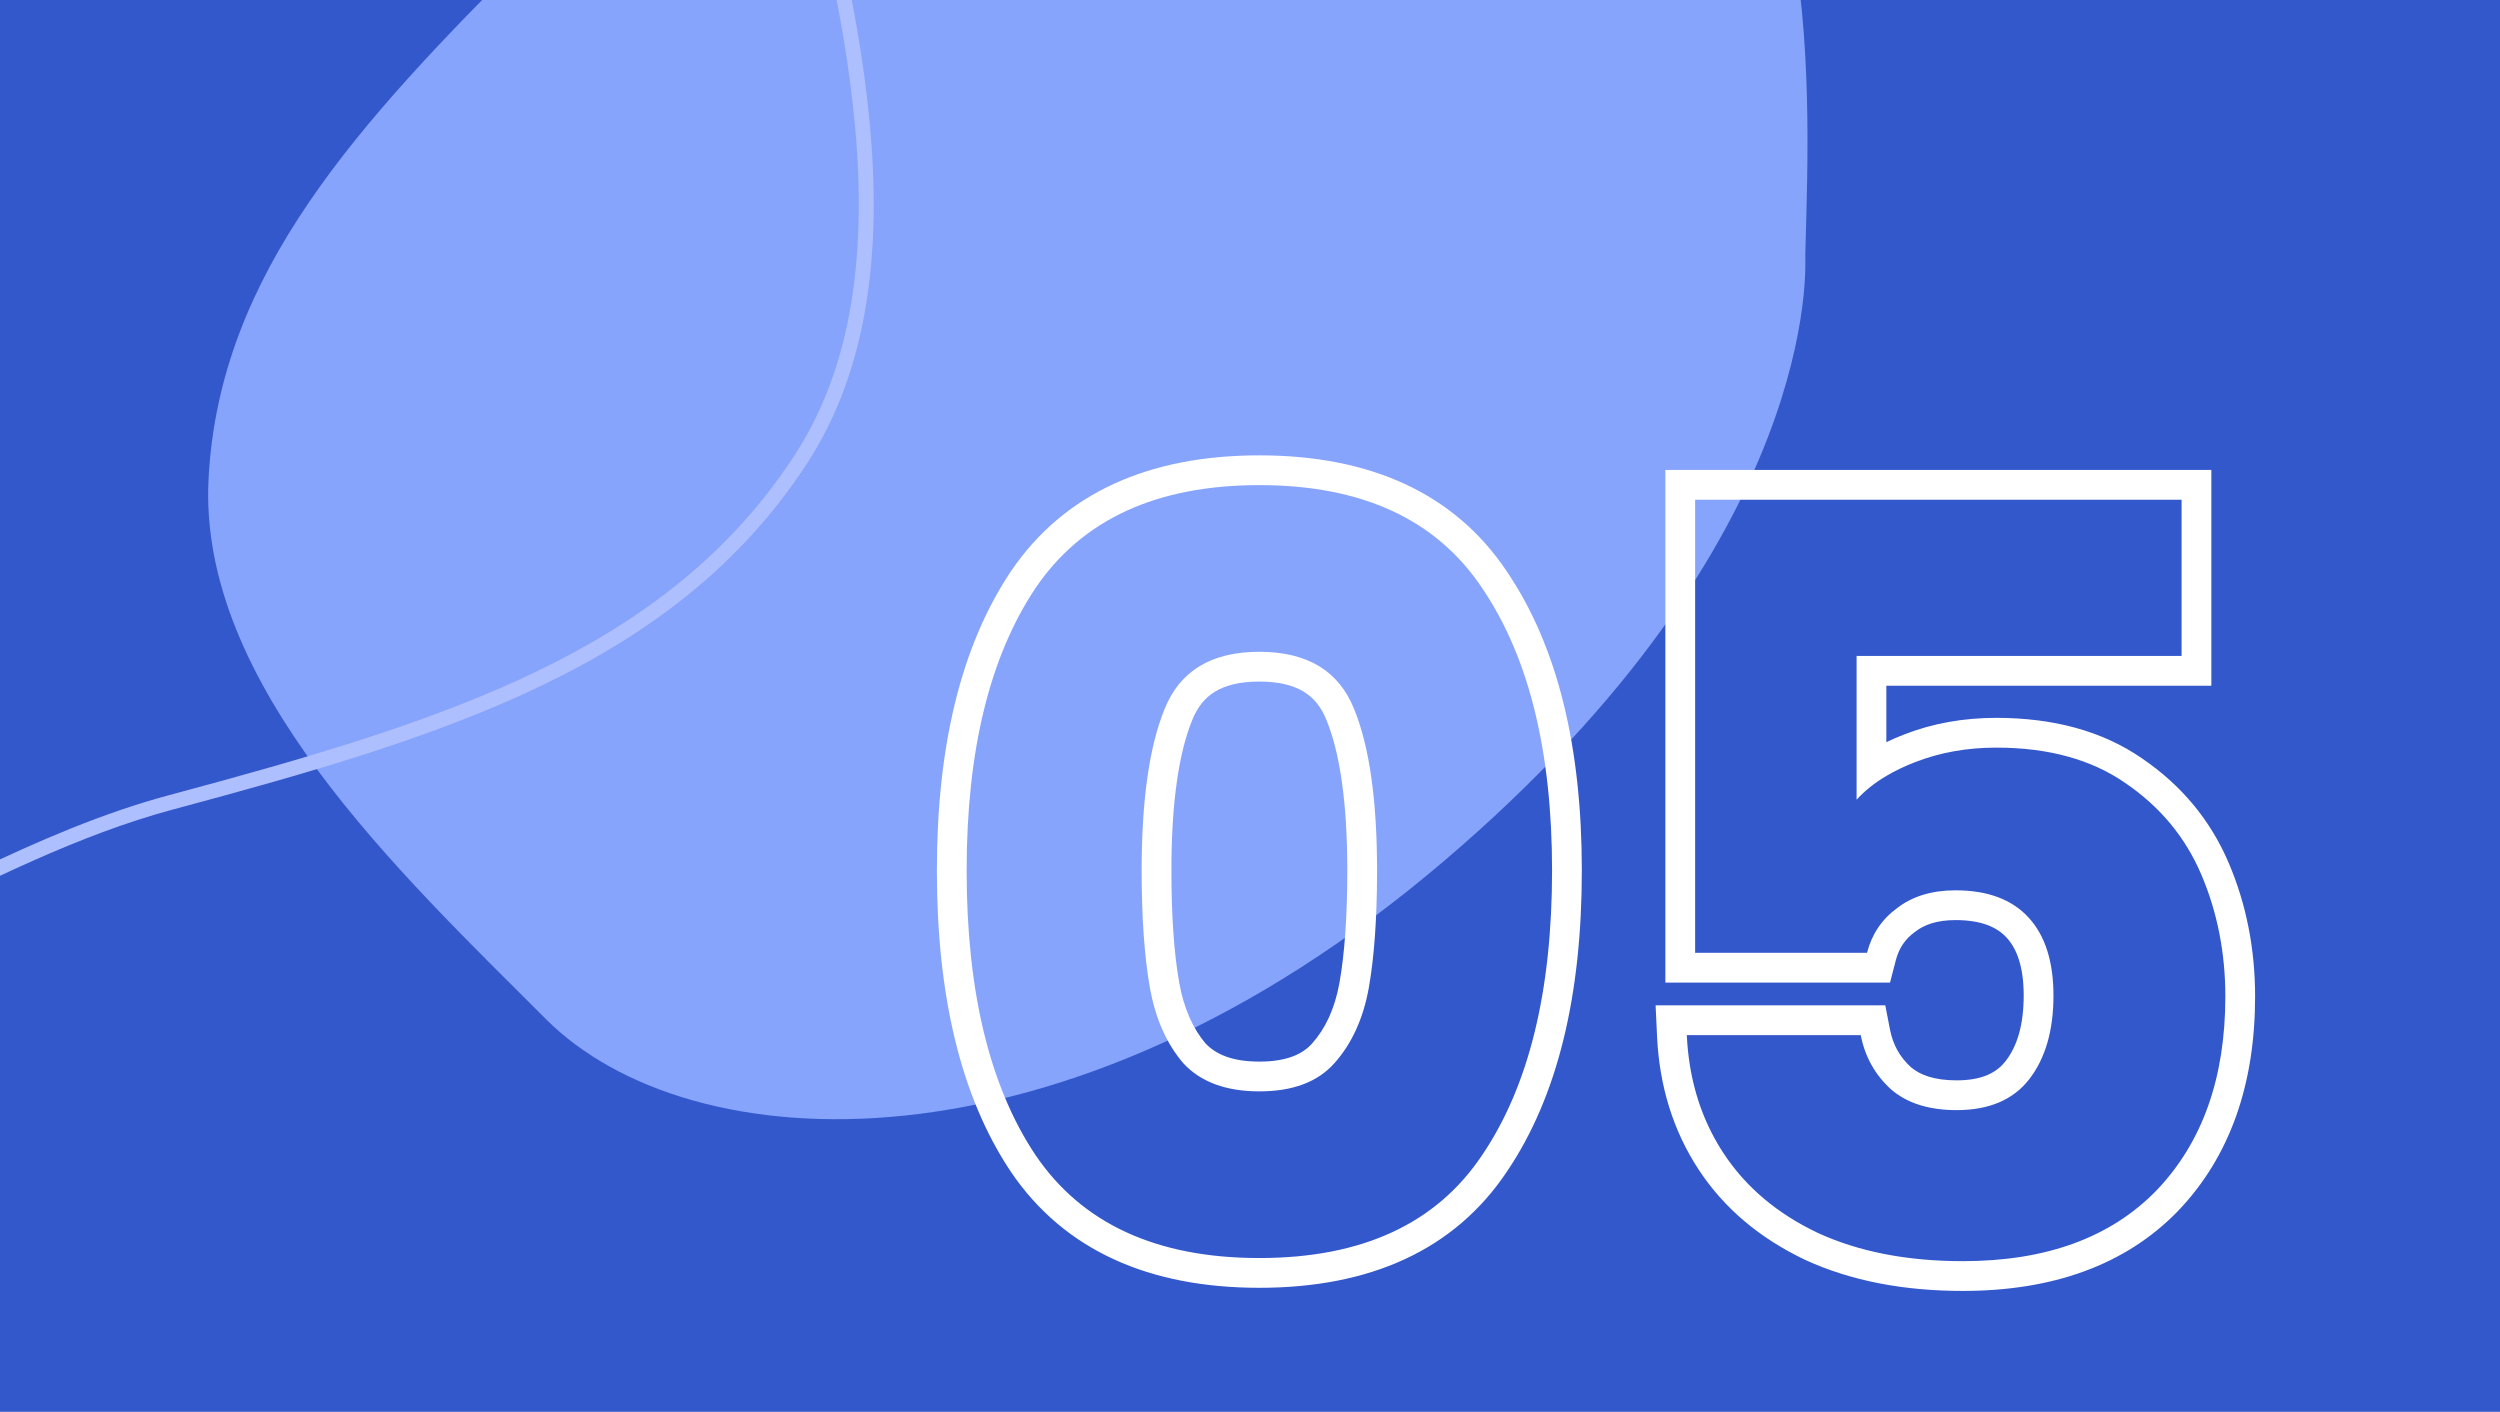
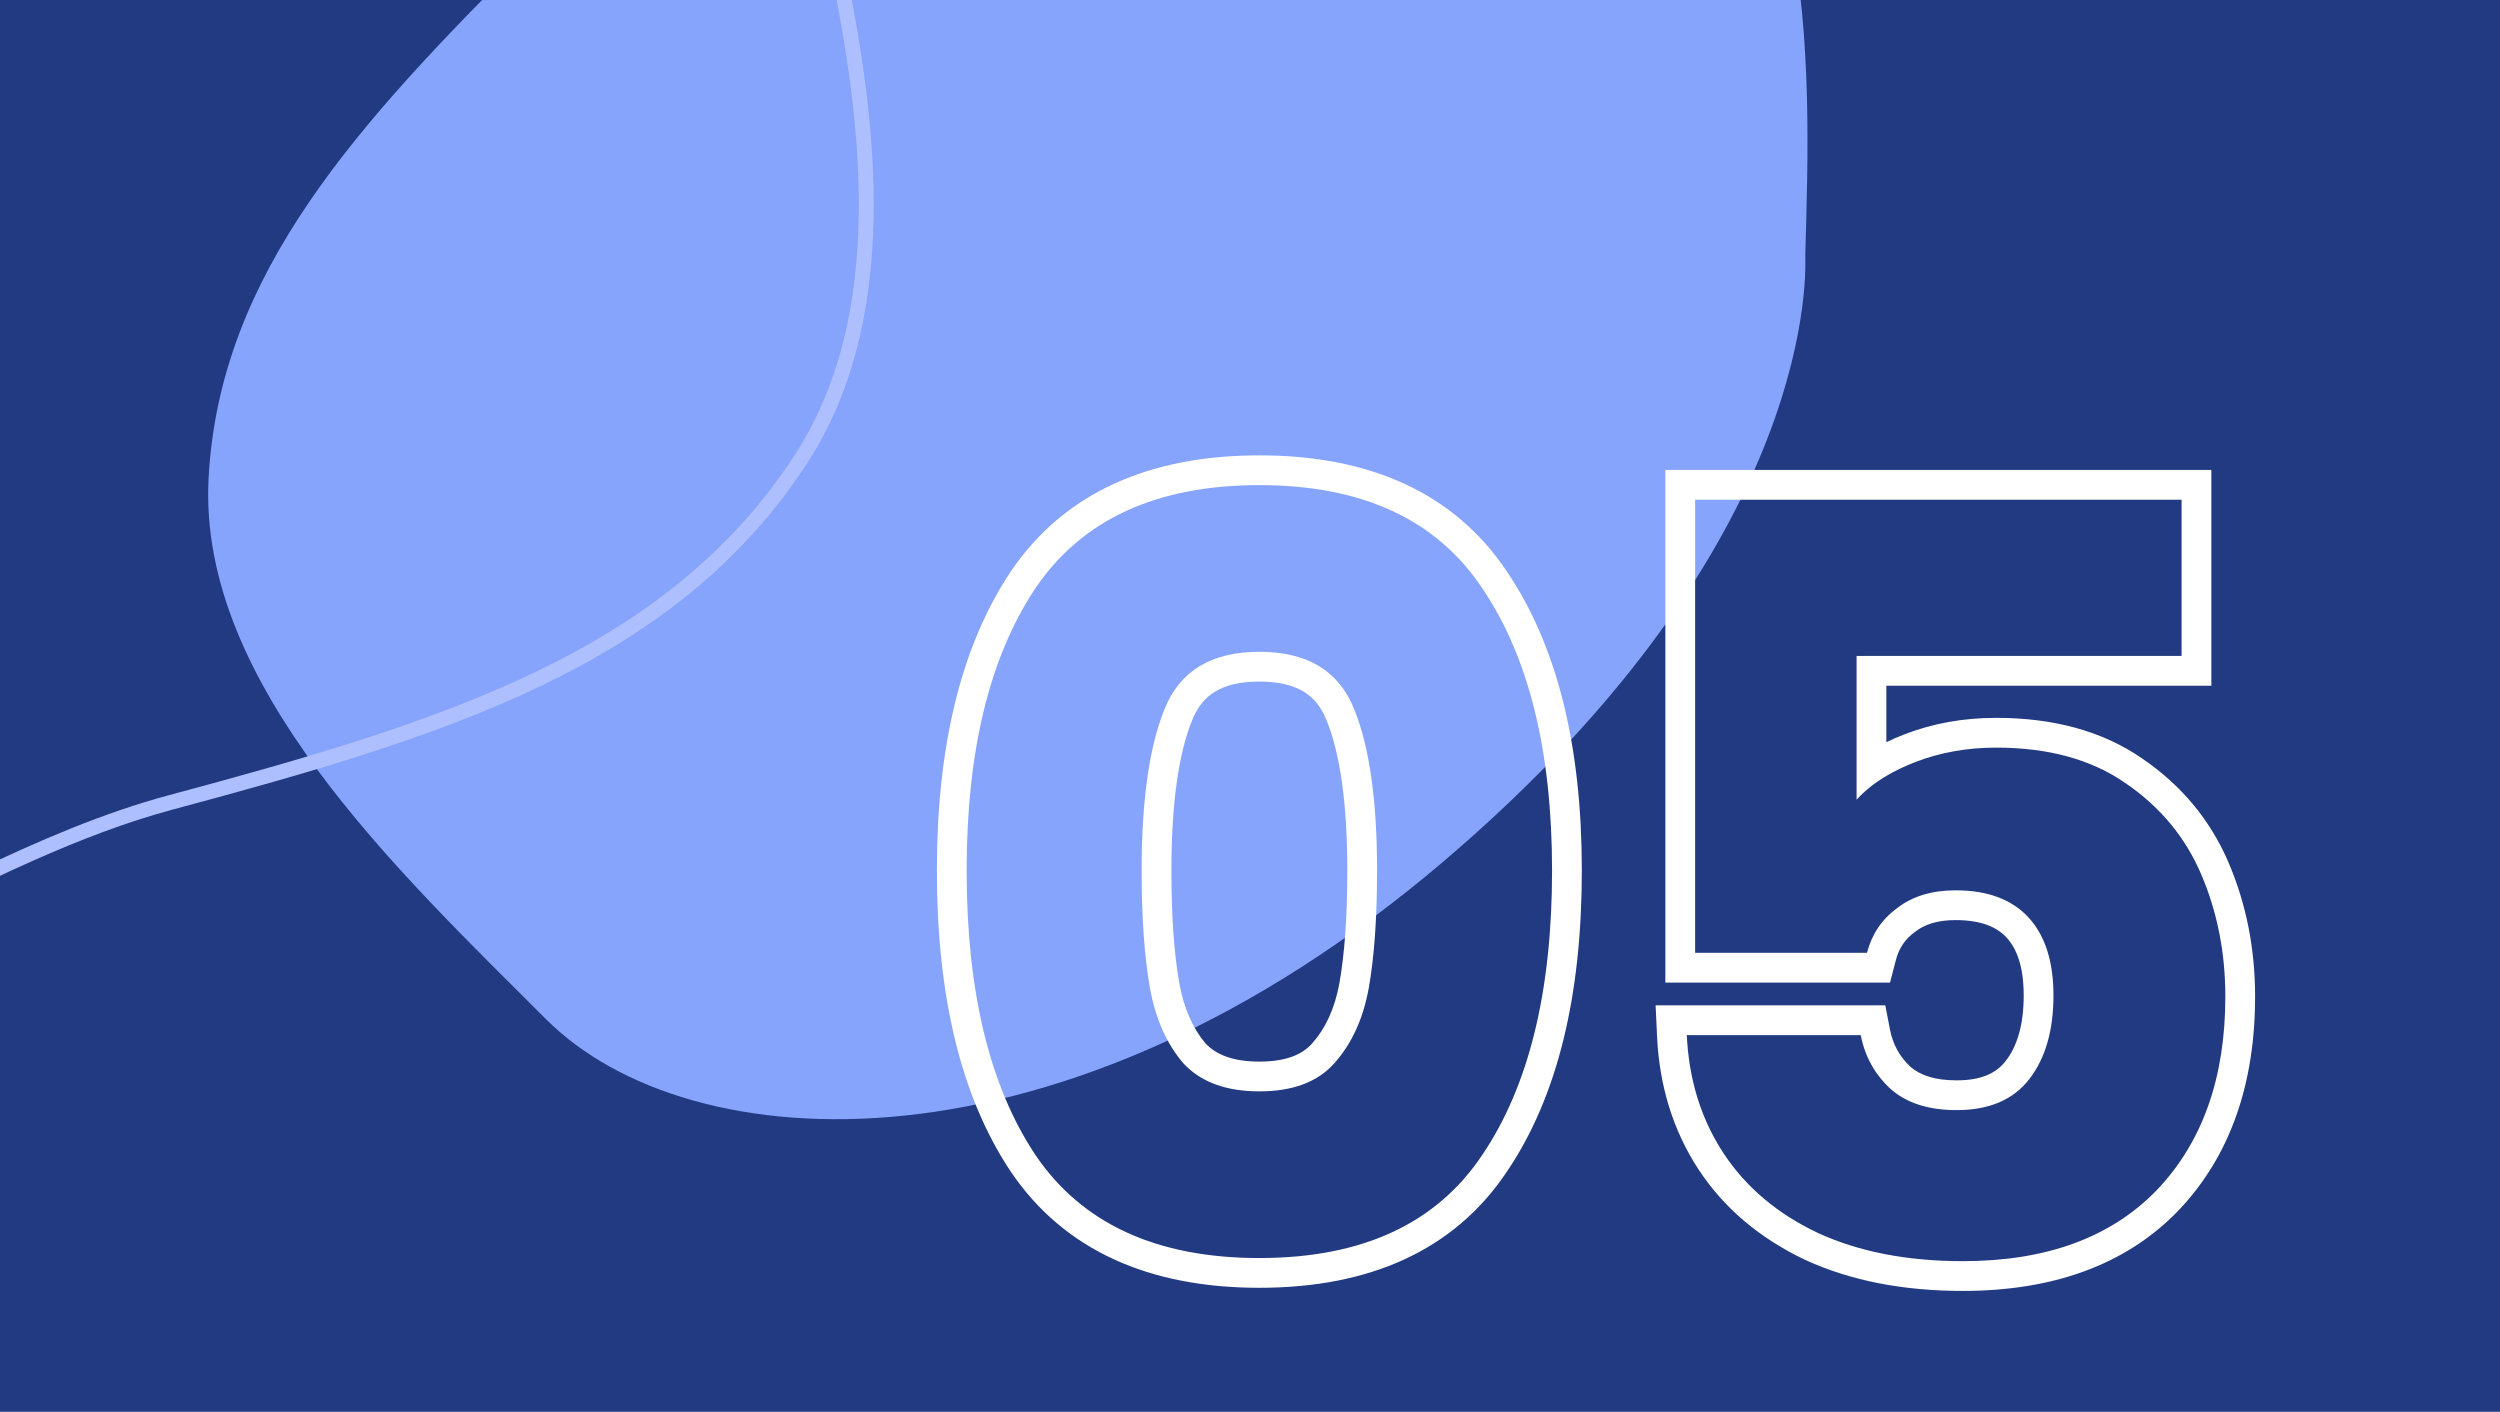
- <svg xmlns="http://www.w3.org/2000/svg" width="1344" height="759" viewBox="0 0 1344 759" fill="none">
-   <g clip-path="url(#clip0)">
-     <path d="M0 0H1344V759H0V0Z" fill="#3358CC" />
-     <path fill-rule="evenodd" clip-rule="evenodd" d="M776.017 463.114C980.668 288.988 970.415 140.816 970.519 137.193C973.552 31.348 979.054 -114.789 868.298 -206.531C757.542 -298.272 523.825 -279.835 518.806 -279.096C419.475 -264.477 370.08 -111.219 284.563 -25.65C192.683 66.284 118.012 146.569 112.133 257.146C106.254 367.723 214.514 468.843 293.475 547.865C370.458 624.915 571.365 637.24 776.017 463.114Z" fill="#87A4FC" />
-     <path fill-rule="evenodd" clip-rule="evenodd" d="M543.347 307.318L543.378 307.272C572.09 264.847 617.899 244.8 677.029 244.8C736.128 244.8 781.803 264.833 810.15 307.317C837.561 347.846 850.389 401.954 850.389 468C850.389 534.747 837.578 589.248 810.15 629.803C781.803 672.287 736.128 692.32 677.029 692.32C617.899 692.32 572.09 672.273 543.378 629.848L543.347 629.801L543.316 629.755C516.288 589.213 503.669 534.735 503.669 468C503.669 401.967 516.305 347.881 543.316 307.365L543.347 307.318ZM796.869 620.88C821.882 583.92 834.389 532.96 834.389 468C834.389 403.786 821.882 353.2 796.869 316.24C772.229 279.28 732.282 260.8 677.029 260.8C621.775 260.8 581.642 279.28 556.629 316.24C531.989 353.2 519.669 403.786 519.669 468C519.669 532.96 531.989 583.92 556.629 620.88C581.642 657.84 621.775 676.32 677.029 676.32C732.282 676.32 772.229 657.84 796.869 620.88ZM713.152 387.189L713.133 387.142C710.163 379.717 705.989 374.922 700.813 371.793C695.456 368.556 687.843 366.4 677.029 366.4C666.215 366.4 658.601 368.556 653.245 371.793C648.068 374.922 643.894 379.717 640.924 387.142L640.905 387.189L640.886 387.237C633.826 404.566 629.749 431.071 629.749 468C629.749 492.839 631.216 512.907 633.977 528.45C636.538 542.515 641.441 553.089 648.088 560.942C653.556 566.718 662.315 570.72 677.029 570.72C691.962 570.72 700.38 566.606 705.39 560.97L705.402 560.957L705.414 560.944C712.432 553.083 717.518 542.521 720.081 528.45C722.841 512.907 724.309 492.839 724.309 468C724.309 431.071 720.231 404.566 713.171 387.237L713.152 387.189ZM735.829 531.28C732.842 547.707 726.682 561.147 717.349 571.6C708.389 581.68 694.949 586.72 677.029 586.72C659.109 586.72 645.482 581.68 636.149 571.6C627.189 561.147 621.215 547.707 618.229 531.28C615.242 514.48 613.749 493.387 613.749 468C613.749 430.293 617.855 401.36 626.069 381.2C634.282 360.667 651.269 350.4 677.029 350.4C702.789 350.4 719.775 360.667 727.989 381.2C736.202 401.36 740.309 430.293 740.309 468C740.309 493.387 738.815 514.48 735.829 531.28ZM1188.82 368.64H1014.1V399.002C1017.17 397.514 1020.36 396.132 1023.66 394.848C1039.11 388.842 1055.65 385.92 1073.14 385.92C1103.53 385.92 1130.06 392.821 1151.64 407.773C1172.73 422.129 1188.37 440.924 1198.18 463.97C1207.67 486.255 1212.34 510.245 1212.34 535.76C1212.34 582.58 1199.04 621.602 1170.94 650.979L1170.9 651.022L1170.86 651.063C1142.46 680.331 1103.13 694 1055.22 694C1023.58 694 995.267 688.661 970.723 677.429L970.622 677.382L970.521 677.335C946.149 665.768 926.765 649.548 913.025 628.508C899.373 607.604 892.079 583.693 890.839 557.229L890.054 540.48H1013.54L1016.05 553.44C1017.63 561.616 1021.3 568.188 1027.22 573.647C1032.09 577.815 1039.68 580.8 1051.86 580.8C1065.77 580.8 1073.54 576.561 1078.36 570.265C1084.21 562.641 1087.94 551.481 1087.94 535.2C1087.94 519.37 1084.08 509.829 1078.74 504.052C1073.66 498.539 1065.42 494.64 1051.3 494.64C1041.34 494.64 1034.56 497.087 1029.72 500.82L1029.54 500.963L1029.35 501.1C1024.22 504.833 1020.9 509.665 1019.19 516.255L1016.08 528.24H895.301V252.64H1188.82V368.64ZM1016.58 585.6C1007.99 577.76 1002.58 568.053 1000.34 556.48H906.821C907.078 561.96 907.62 567.294 908.446 572.48C911.223 589.903 917.215 605.663 926.421 619.76C938.368 638.053 955.355 652.426 977.381 662.88C999.408 672.96 1025.35 678 1055.22 678C1100.02 678 1134.74 665.306 1159.38 639.92C1184.02 614.16 1196.34 579.44 1196.34 535.76C1196.34 512.24 1192.05 490.4 1183.46 470.24C1174.87 450.08 1161.25 433.653 1142.58 420.96C1124.29 408.267 1101.14 401.92 1073.14 401.92C1057.46 401.92 1042.9 404.533 1029.46 409.76C1023.81 411.956 1018.69 414.416 1014.1 417.139C1007.76 420.897 1002.43 425.158 998.101 429.92V352.64H1172.82V268.64H911.301V512.24H1003.7C1006.31 502.16 1011.73 494.133 1019.94 488.16C1028.15 481.813 1038.61 478.64 1051.3 478.64C1068.47 478.64 1081.54 483.493 1090.5 493.2C1099.46 502.906 1103.94 516.906 1103.94 535.2C1103.94 553.867 1099.65 568.8 1091.06 580C1082.47 591.2 1069.41 596.8 1051.86 596.8C1036.93 596.8 1025.17 593.066 1016.58 585.6Z" fill="white" />
-     <path fill-rule="evenodd" clip-rule="evenodd" d="M-501.803 -129.368C-502.004 -128.996 -502.136 -128.753 -502.203 -128.645L-503.773 -126.096C-569.27 -19.82 -656.043 120.979 -599.33 273.766C-570.853 350.486 -495.834 418.473 -425.916 467.982C-391.143 492.605 -357.997 512.407 -333.199 526.187C-320.805 533.074 -310.512 538.449 -303.163 542.162C-299.488 544.019 -296.555 545.457 -294.47 546.458C-293.427 546.959 -292.605 547.347 -292.014 547.62C-291.493 547.861 -291.253 547.966 -291.203 547.988C-291.189 547.995 -291.191 547.994 -291.207 547.988C-239.973 568.301 -180.537 549.146 -114.471 518.187C-96.406 509.722 -78.508 500.717 -60.333 491.572C-45.06 483.887 -29.591 476.104 -13.662 468.459C20.617 452.009 55.62 436.932 90.627 427.54C238.488 387.874 358.291 350.63 427.239 244.635C461.174 192.466 466.395 125.903 458.422 55.569C451.318 -7.096 433.908 -71.55 418.157 -129.866C416.239 -136.966 414.345 -143.976 412.498 -150.881C396.791 -209.605 341.497 -271.521 250.8 -311.809C160.317 -352.002 35.179 -370.324 -118.579 -342.125C-272.476 -313.901 -367.919 -261.039 -425.006 -215.202C-478.581 -172.185 -498.659 -135.165 -501.803 -129.368ZM-508.612 -133.566C-502.012 -145.712 -420.998 -294.795 -120.022 -349.994C190.201 -406.888 387.192 -276.451 420.226 -152.948C422.069 -146.061 423.961 -139.056 425.881 -131.95C459.269 -8.363 500.963 145.969 433.945 248.997C363.073 357.95 240.052 395.737 92.7 435.267C42.823 448.648 -7.452 473.932 -56.508 498.604C-142.342 541.772 -224.445 583.064 -294.155 555.425C-299.69 553.23 -548.087 434.807 -606.83 276.55C-664.911 120.079 -576.258 -23.747 -511.231 -129.244C-510.489 -130.448 -509.75 -131.647 -509.014 -132.842C-508.947 -132.949 -508.815 -133.193 -508.612 -133.566Z" fill="#AEBFFF" />
+ <svg xmlns="http://www.w3.org/2000/svg" width="1344" height="759" viewBox="0 0 1344 759">
+   <g clip-path="url(#Number=05__clip0)">
+     <path d="M0 0h1344v759H0V0z" fill="#213A82" />
+     <path fill-rule="evenodd" clip-rule="evenodd" d="M776.017 463.114c204.651-174.126 194.398-322.298 194.502-325.921 3.033-105.845 8.535-251.982-102.221-343.724-110.756-91.741-344.473-73.304-349.492-72.565C419.475-264.477 370.08-111.219 284.563-25.65c-91.88 91.934-166.551 172.219-172.43 282.796-5.879 110.577 102.381 211.697 181.342 290.718 76.983 77.051 277.89 89.376 482.542-84.75z" fill="#87A4FC" />
+     <path fill-rule="evenodd" clip-rule="evenodd" d="M543.347 307.318l.031-.046c28.712-42.425 74.521-62.472 133.651-62.472 59.099 0 104.774 20.033 133.121 62.517 27.411 40.529 40.239 94.637 40.239 160.683 0 66.748-12.811 121.248-40.239 161.803-28.347 42.484-74.022 62.517-133.121 62.517-59.13 0-104.939-20.047-133.651-62.472l-.031-.047-.031-.046c-27.028-40.542-39.647-95.02-39.647-161.755 0-66.033 12.636-120.118 39.647-160.635l.031-.047zM796.869 620.88c25.013-36.96 37.52-87.92 37.52-152.88 0-64.213-12.507-114.8-37.52-151.76-24.64-36.96-64.587-55.44-119.84-55.44-55.254 0-95.387 18.48-120.4 55.44-24.64 36.96-36.96 87.547-36.96 151.76 0 64.96 12.32 115.92 36.96 152.88 25.013 36.96 65.146 55.44 120.4 55.44 55.253 0 95.2-18.48 119.84-55.44zm-83.717-233.69l-.019-.048c-2.97-7.424-7.144-12.22-12.32-15.349-5.357-3.237-12.97-5.393-23.784-5.393-10.814 0-18.428 2.156-23.784 5.393-5.177 3.129-9.351 7.925-12.321 15.349l-.019.048-.019.047c-7.06 17.329-11.137 43.834-11.137 80.763 0 24.839 1.467 44.907 4.228 60.45 2.561 14.065 7.464 24.639 14.111 32.492 5.468 5.776 14.227 9.778 28.941 9.778 14.933 0 23.351-4.113 28.361-9.75l.012-.013.012-.013c7.018-7.861 12.104-18.423 14.667-32.494 2.76-15.542 4.228-35.611 4.228-60.45 0-36.929-4.078-63.434-11.138-80.763l-.019-.047zm22.677 144.09c-2.987 16.427-9.147 29.867-18.48 40.32-8.96 10.08-22.4 15.12-40.32 15.12s-31.547-5.04-40.88-15.12c-8.96-10.453-14.934-23.893-17.92-40.32-2.987-16.8-4.48-37.893-4.48-63.28 0-37.707 4.106-66.64 12.32-86.8 8.213-20.533 25.2-30.8 50.96-30.8s42.746 10.267 50.96 30.8c8.213 20.16 12.32 49.093 12.32 86.8 0 25.387-1.494 46.48-4.48 63.28zm452.991-162.64H1014.1v30.362a130.39 130.39 0 019.56-4.154c15.45-6.006 31.99-8.928 49.48-8.928 30.39 0 56.92 6.901 78.5 21.853 21.09 14.357 36.73 33.151 46.54 56.197 9.49 22.285 14.16 46.275 14.16 71.79 0 46.82-13.3 85.842-41.4 115.22l-.04.042-.04.042c-28.4 29.267-67.73 42.936-115.64 42.936-31.64 0-59.953-5.339-84.497-16.571l-.101-.046-.101-.048c-24.372-11.567-43.756-27.787-57.496-48.826-13.652-20.905-20.946-44.815-22.186-71.28l-.785-16.749h123.486l2.51 12.96c1.58 8.176 5.25 14.748 11.17 20.207 4.87 4.169 12.46 7.153 24.64 7.153 13.91 0 21.68-4.239 26.5-10.535 5.85-7.623 9.58-18.784 9.58-35.065 0-15.83-3.86-25.371-9.2-31.148-5.08-5.513-13.32-9.412-27.44-9.412-9.96 0-16.74 2.447-21.58 6.181l-.18.142-.19.137c-5.13 3.733-8.45 8.565-10.16 15.155l-3.11 11.985H895.301v-275.6h293.519v116zM1016.58 585.6c-8.59-7.84-14-17.547-16.24-29.12h-93.519c.257 5.481.799 10.814 1.625 16 2.777 17.423 8.769 33.183 17.975 47.28 11.947 18.293 28.934 32.667 50.96 43.12 22.027 10.08 47.969 15.12 77.839 15.12 44.8 0 79.52-12.693 104.16-38.08 24.64-25.76 36.96-60.48 36.96-104.16 0-23.52-4.29-45.36-12.88-65.52-8.59-20.16-22.21-36.587-40.88-49.28-18.29-12.693-41.44-19.04-69.44-19.04-15.68 0-30.24 2.613-43.68 7.84-5.65 2.196-10.77 4.656-15.36 7.379-6.34 3.759-11.67 8.019-15.999 12.781v-77.28h174.719v-84H911.301v243.6h92.399c2.61-10.08 8.03-18.107 16.24-24.08 8.21-6.347 18.67-9.52 31.36-9.52 17.17 0 30.24 4.853 39.2 14.56 8.96 9.707 13.44 23.707 13.44 42 0 18.667-4.29 33.6-12.88 44.8-8.59 11.2-21.65 16.8-39.2 16.8-14.93 0-26.69-3.733-35.28-11.2z" fill="#fff" />
+     <path fill-rule="evenodd" clip-rule="evenodd" d="M-501.803-129.368c-.201.372-.333.615-.4.724l-1.57 2.548C-569.27-19.82-656.043 120.98-599.33 273.766c28.477 76.721 103.496 144.707 173.414 194.216 34.773 24.624 67.919 44.425 92.717 58.205 12.394 6.888 22.687 12.263 30.036 15.976a502.367 502.367 0 008.693 4.296c1.043.501 1.865.888 2.456 1.161.521.241.761.346.811.369.014.006.012.006-.004-.001 51.234 20.314 110.67 1.158 176.736-29.8 18.065-8.466 35.963-17.471 54.138-26.616 15.273-7.684 30.742-15.468 46.671-23.112 34.28-16.451 69.282-31.528 104.289-40.919 147.861-39.667 267.664-76.91 336.612-182.905 33.935-52.17 39.156-118.733 31.183-189.067-7.104-62.664-24.514-127.12-40.265-185.434-1.918-7.101-3.812-14.111-5.659-21.016-15.707-58.723-71.001-120.64-161.698-160.928-90.483-40.192-215.621-58.515-369.379-30.316-153.897 28.225-249.34 81.087-306.427 126.923-53.575 43.017-73.653 80.038-76.797 85.834zm-6.809-4.198c6.6-12.145 87.614-161.229 388.59-216.428 310.223-56.894 507.214 73.543 540.248 197.046a9195.032 9195.032 0 005.655 20.999c33.388 123.587 75.082 277.918 8.064 380.947C363.073 357.95 240.052 395.738 92.7 435.268c-49.877 13.38-100.152 38.665-149.208 63.336-85.834 43.169-167.937 84.46-237.647 56.821-5.535-2.195-253.932-120.617-312.675-278.875-58.081-156.471 30.572-300.297 95.599-405.793l2.217-3.598c.067-.108.199-.352.402-.725z" fill="#AEBFFF" />
  </g>
  <defs>
-     <clipPath id="clip0">
-       <path d="M0 0H1344V759H0V0Z" fill="white" />
+     <clipPath id="Number=05__clip0">
+       <path d="M0 0h1344v759H0V0z" fill="#fff" />
    </clipPath>
  </defs>
</svg>
